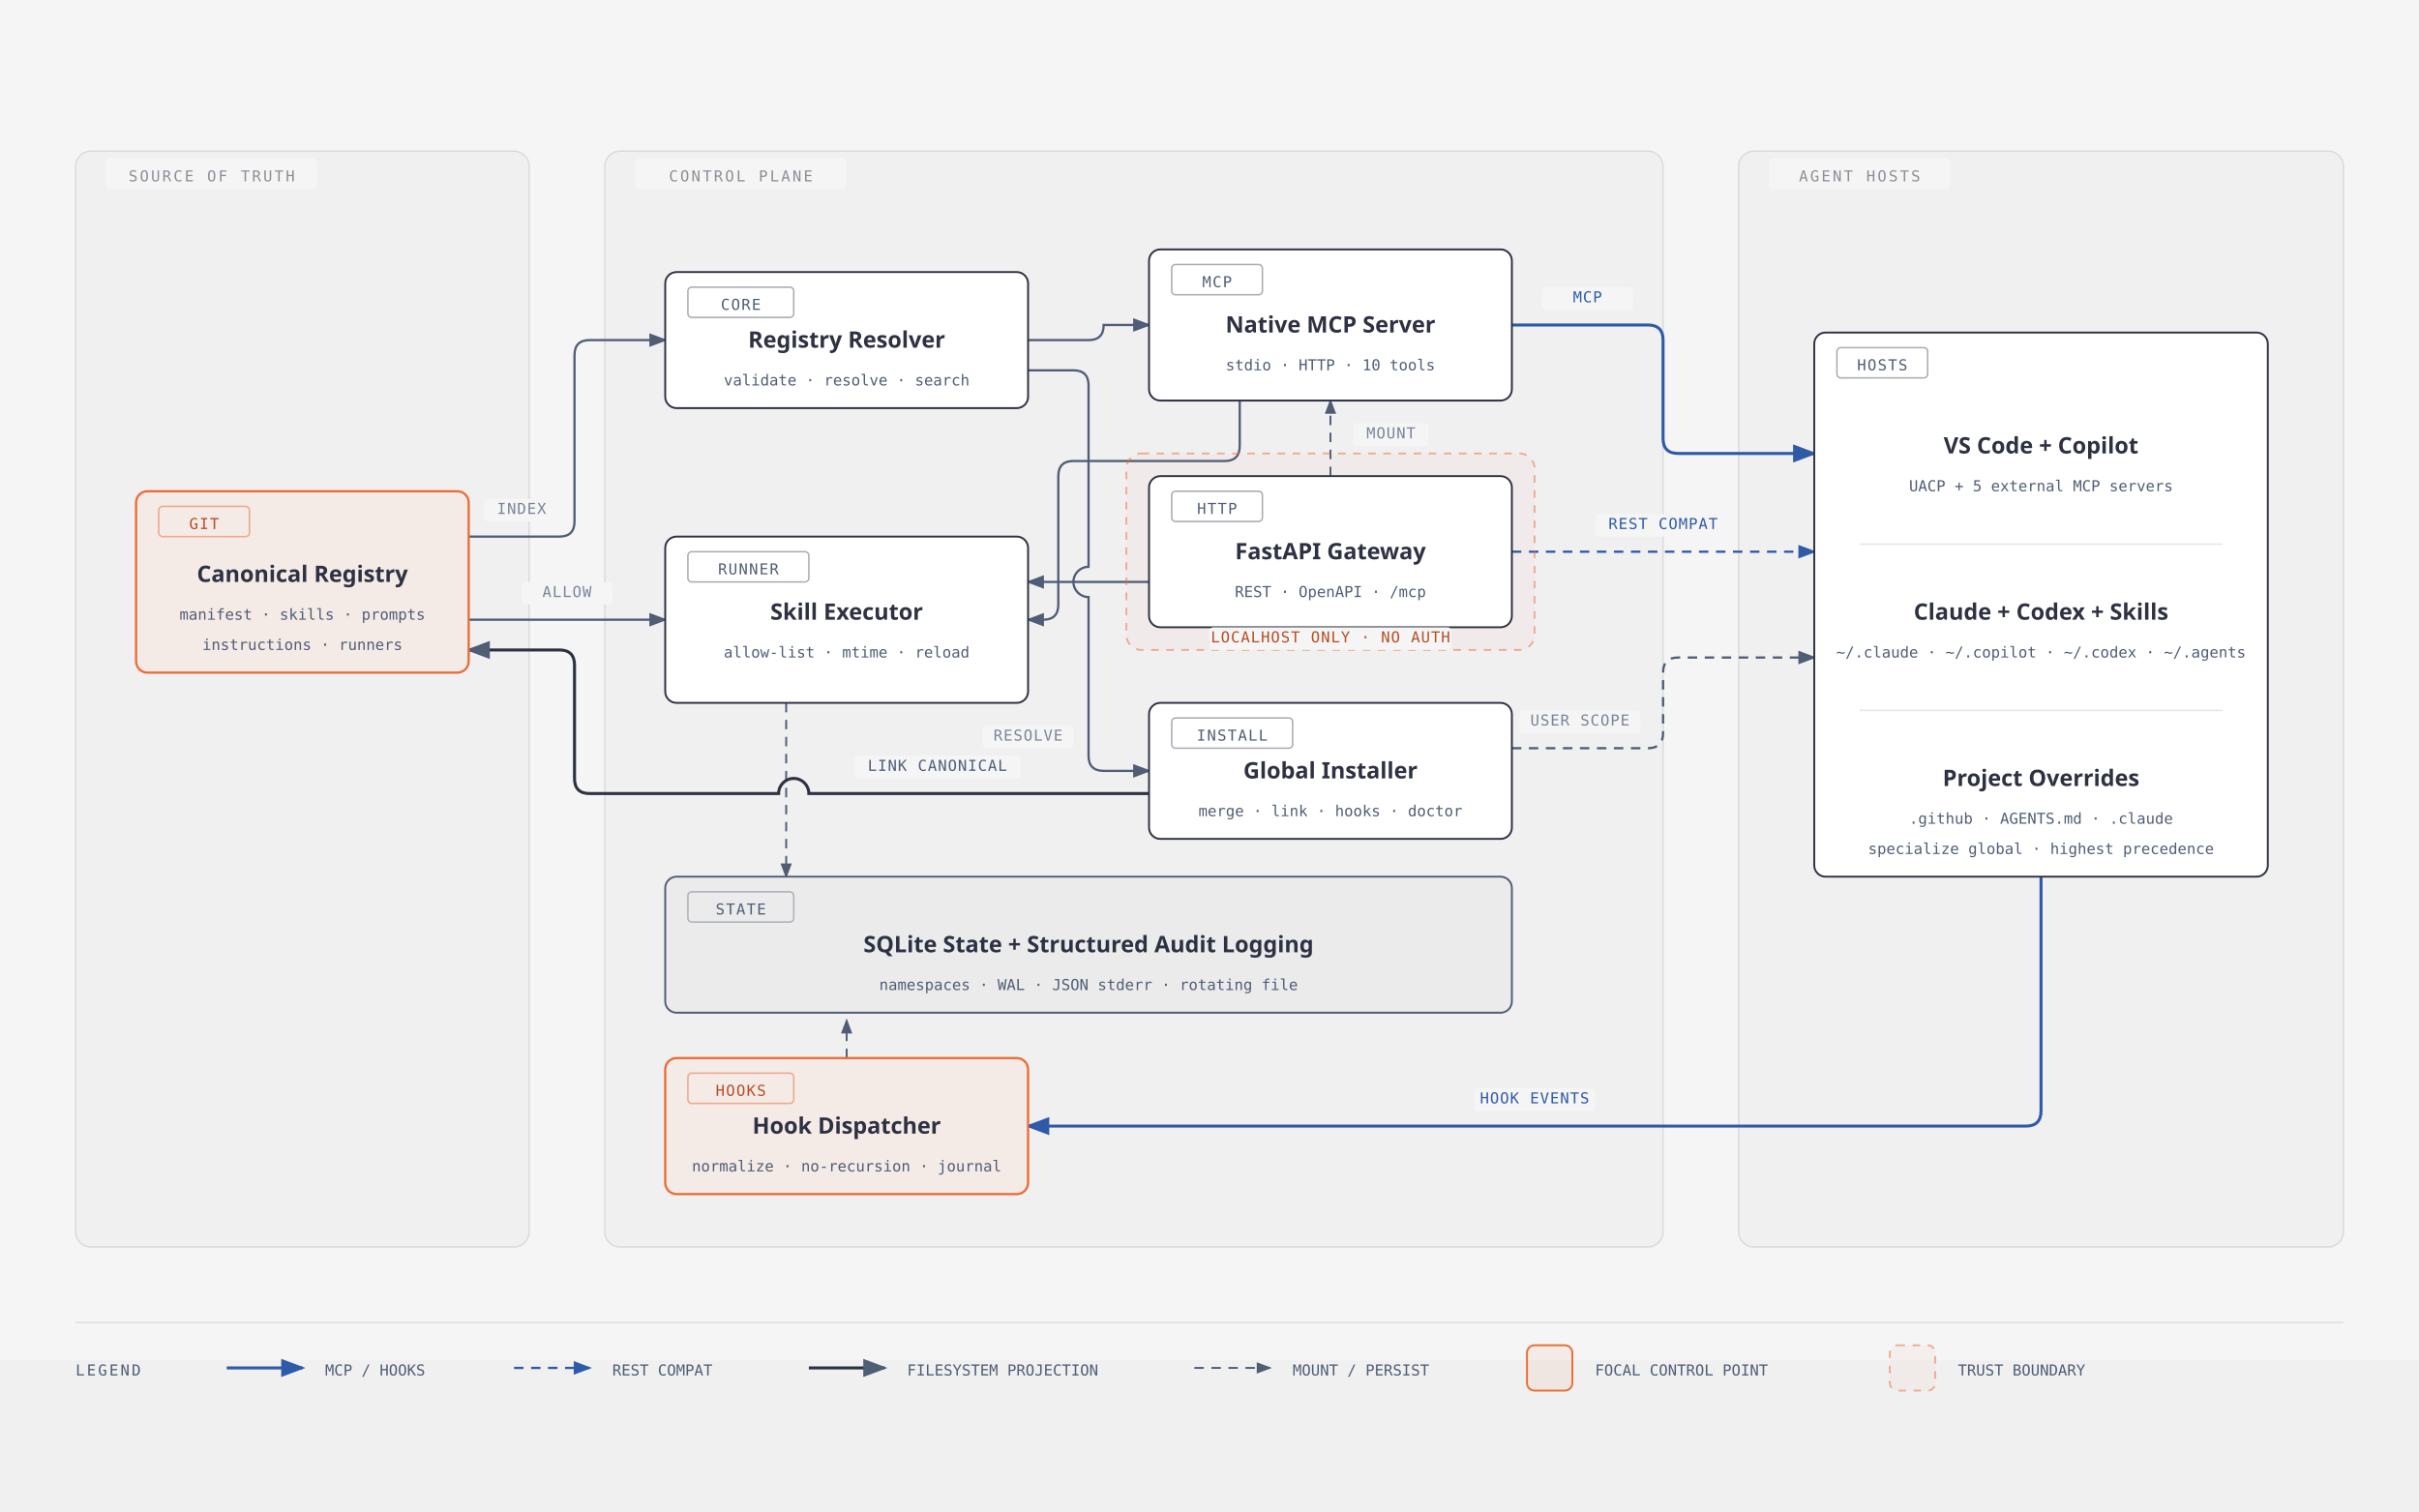
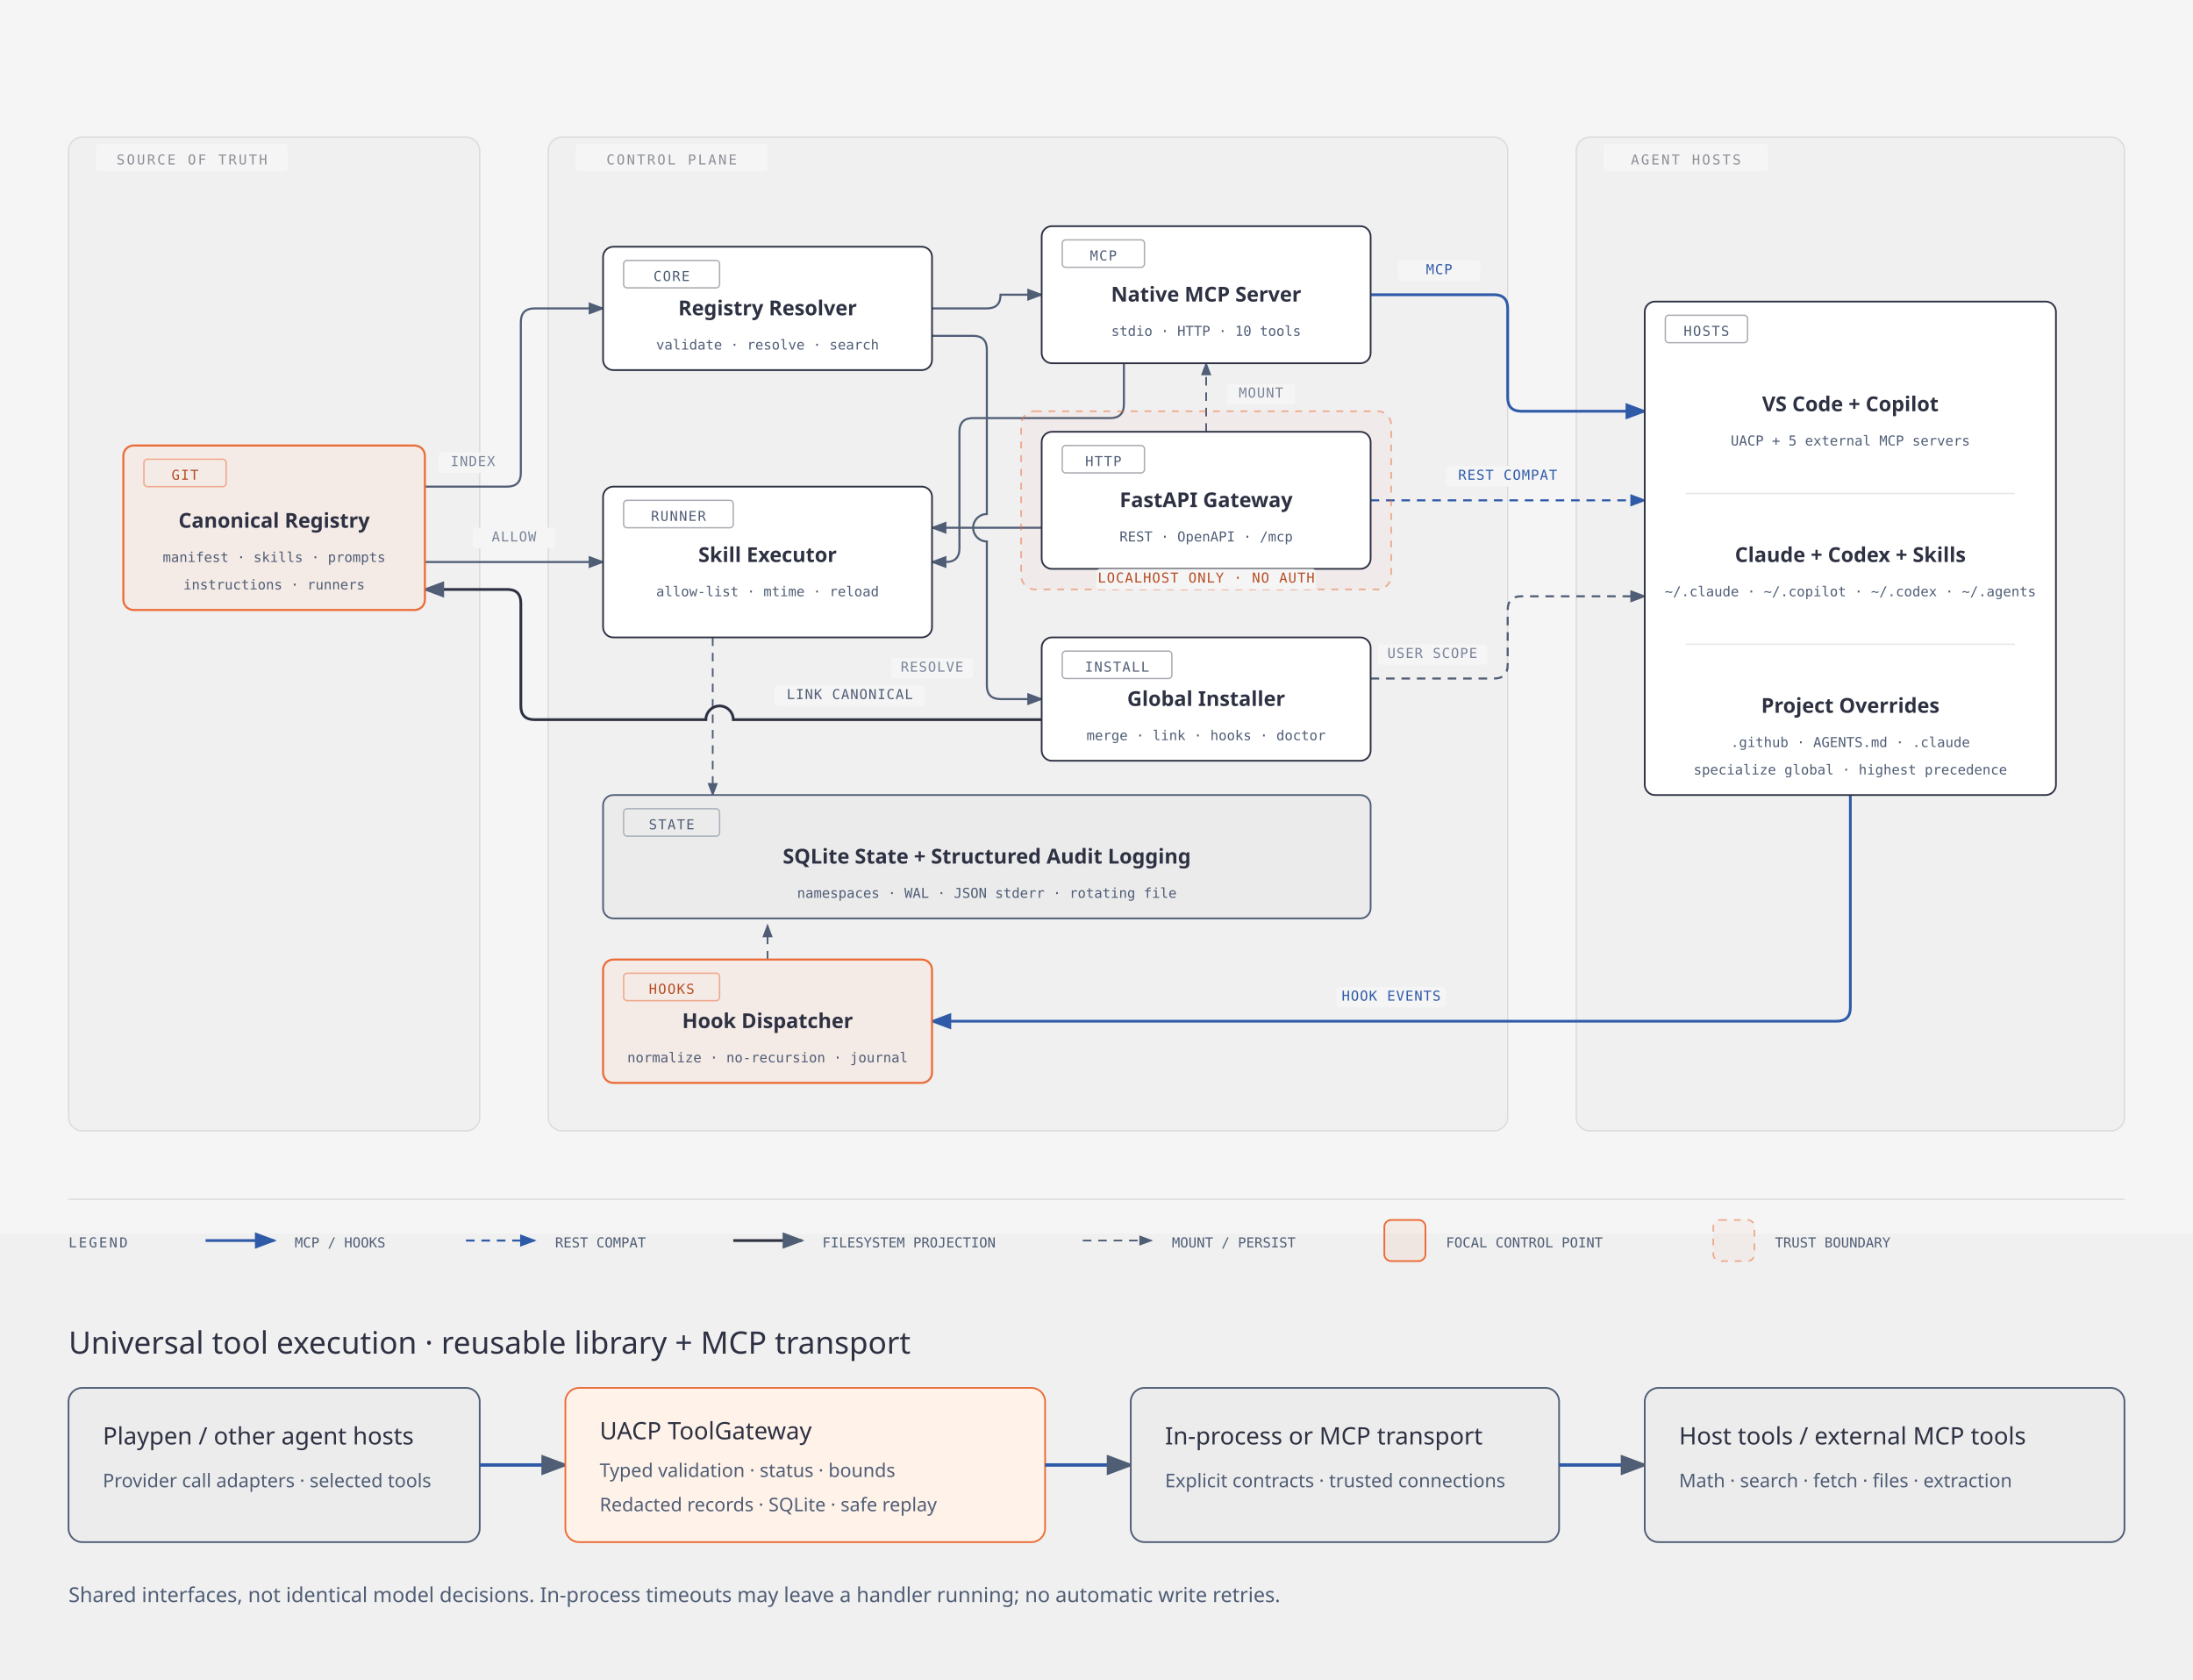
- <svg xmlns="http://www.w3.org/2000/svg" viewBox="0 0 1280 800" role="img" aria-labelledby="universal-agent-control-plane-title universal-agent-control-plane-desc">
+ <svg xmlns="http://www.w3.org/2000/svg" viewBox="0 0 1280 980" role="img" aria-labelledby="universal-agent-control-plane-title universal-agent-control-plane-desc">
  <defs>
    <marker id="arrow" markerWidth="8" markerHeight="6" refX="7" refY="3" orient="auto">
      <polygon points="0 0, 8 3, 0 6" fill="#4f5d75" />
    </marker>
    <marker id="arrow-accent" markerWidth="8" markerHeight="6" refX="7" refY="3" orient="auto">
      <polygon points="0 0, 8 3, 0 6" fill="#eb6c36" />
    </marker>
    <marker id="arrow-link" markerWidth="8" markerHeight="6" refX="7" refY="3" orient="auto">
      <polygon points="0 0, 8 3, 0 6" fill="#2e5aa8" />
    </marker>
  </defs>
  <rect width="1280" height="720" fill="#f5f5f5" />
  <rect x="40" y="80" width="240" height="580" rx="8" fill="rgba(45,49,66,0.02)" stroke="rgba(45,49,66,0.12)" stroke-width="0.8" />
  <rect x="56" y="84" width="112" height="16" rx="2" fill="#f5f5f5" />
  <text x="112" y="96" fill="rgba(45,49,66,0.52)" font-size="8" font-family="'Geist Mono', monospace" text-anchor="middle" letter-spacing="0.14em">SOURCE OF TRUTH</text>
  <rect x="320" y="80" width="560" height="580" rx="8" fill="rgba(45,49,66,0.02)" stroke="rgba(45,49,66,0.12)" stroke-width="0.8" />
  <rect x="336" y="84" width="112" height="16" rx="2" fill="#f5f5f5" />
  <text x="392" y="96" fill="rgba(45,49,66,0.52)" font-size="8" font-family="'Geist Mono', monospace" text-anchor="middle" letter-spacing="0.14em">CONTROL PLANE</text>
  <rect x="920" y="80" width="320" height="580" rx="8" fill="rgba(45,49,66,0.02)" stroke="rgba(45,49,66,0.12)" stroke-width="0.8" />
  <rect x="936" y="84" width="96" height="16" rx="2" fill="#f5f5f5" />
  <text x="984" y="96" fill="rgba(45,49,66,0.52)" font-size="8" font-family="'Geist Mono', monospace" text-anchor="middle" letter-spacing="0.14em">AGENT HOSTS</text>
  <path d="M 248,284 H 296 Q 304,284 304,276 V 188 Q 304,180 312,180 H 352" fill="none" stroke="#4f5d75" stroke-width="1.2" marker-end="url(#arrow)" />
  <rect x="256" y="264" width="40" height="12" rx="2" fill="#f5f5f5" />
  <text x="276" y="272" fill="#7a8399" font-size="8" font-family="'Geist Mono', monospace" text-anchor="middle" letter-spacing="0.06em">INDEX</text>
  <line x1="248" y1="328" x2="352" y2="328" stroke="#4f5d75" stroke-width="1.2" marker-end="url(#arrow)" />
  <rect x="276" y="308" width="48" height="12" rx="2" fill="#f5f5f5" />
  <text x="300" y="316" fill="#7a8399" font-size="8" font-family="'Geist Mono', monospace" text-anchor="middle" letter-spacing="0.06em">ALLOW</text>
  <path d="M 544,180 H 576 Q 584,180 584,172 H 608" fill="none" stroke="#4f5d75" stroke-width="1.2" marker-end="url(#arrow)" />
  <path d="M 656,212 V 236 Q 656,244 648,244 H 568 Q 560,244 560,252 V 320 Q 560,328 552,328 H 544" fill="none" stroke="#4f5d75" stroke-width="1.2" marker-end="url(#arrow)" />
  <line x1="608" y1="308" x2="544" y2="308" stroke="#4f5d75" stroke-width="1.2" marker-end="url(#arrow)" />
  <line x1="704" y1="252" x2="704" y2="212" stroke="#4f5d75" stroke-width="1" stroke-dasharray="5,4" marker-end="url(#arrow)" />
  <rect x="716" y="224" width="40" height="12" rx="2" fill="#f5f5f5" />
  <text x="736" y="232" fill="#7a8399" font-size="8" font-family="'Geist Mono', monospace" text-anchor="middle" letter-spacing="0.06em">MOUNT</text>
  <path d="M 544,196 H 568 Q 576,196 576,204 V 300 a 8,8 0 0,0 0,16 V 400 Q 576,408 584,408 H 608" fill="none" stroke="#4f5d75" stroke-width="1.2" marker-end="url(#arrow)" />
  <rect x="520" y="384" width="48" height="12" rx="2" fill="#f5f5f5" />
  <text x="544" y="392" fill="#7a8399" font-size="8" font-family="'Geist Mono', monospace" text-anchor="middle" letter-spacing="0.06em">RESOLVE</text>
  <line x1="416" y1="372" x2="416" y2="464" stroke="#4f5d75" stroke-width="1" stroke-dasharray="5,4" marker-end="url(#arrow)" />
  <path d="M 800,396 H 872 Q 880,396 880,388 V 356 Q 880,348 888,348 H 960" fill="none" stroke="#4f5d75" stroke-width="1.2" stroke-dasharray="5,4" marker-end="url(#arrow)" />
  <rect x="804" y="376" width="64" height="12" rx="2" fill="#f5f5f5" />
  <text x="836" y="384" fill="#7a8399" font-size="8" font-family="'Geist Mono', monospace" text-anchor="middle" letter-spacing="0.06em">USER SCOPE</text>
  <path d="M 800,172 H 872 Q 880,172 880,180 V 232 Q 880,240 888,240 H 960" fill="none" stroke="#2e5aa8" stroke-width="1.6" marker-end="url(#arrow-link)" />
  <rect x="816" y="152" width="48" height="12" rx="2" fill="#f5f5f5" />
  <text x="840" y="160" fill="#2e5aa8" font-size="8" font-family="'Geist Mono', monospace" text-anchor="middle" letter-spacing="0.06em">MCP</text>
  <line x1="800" y1="292" x2="960" y2="292" stroke="#2e5aa8" stroke-width="1.2" stroke-dasharray="5,4" marker-end="url(#arrow-link)" />
  <rect x="844" y="272" width="72" height="12" rx="2" fill="#f5f5f5" />
  <text x="880" y="280" fill="#2e5aa8" font-size="8" font-family="'Geist Mono', monospace" text-anchor="middle" letter-spacing="0.06em">REST COMPAT</text>
  <path d="M 1080,464 V 588 Q 1080,596 1072,596 H 544" fill="none" stroke="#2e5aa8" stroke-width="1.6" marker-end="url(#arrow-link)" />
  <rect x="780" y="576" width="64" height="12" rx="2" fill="#f5f5f5" />
  <text x="812" y="584" fill="#2e5aa8" font-size="8" font-family="'Geist Mono', monospace" text-anchor="middle" letter-spacing="0.06em">HOOK EVENTS</text>
  <line x1="448" y1="560" x2="448" y2="540" stroke="#4f5d75" stroke-width="1" stroke-dasharray="5,4" marker-end="url(#arrow)" />
  <path d="M 608,420 H 428 a 8,8 0 0,0 -16,0 H 312 Q 304,420 304,412 V 352 Q 304,344 296,344 H 248" fill="none" stroke="#2d3142" stroke-width="1.6" marker-end="url(#arrow)" />
  <rect x="452" y="400" width="88" height="12" rx="2" fill="#f5f5f5" />
  <text x="496" y="408" fill="#4f5d75" font-size="8" font-family="'Geist Mono', monospace" text-anchor="middle" letter-spacing="0.06em">LINK CANONICAL</text>
  <rect x="72" y="260" width="176" height="96" rx="6" fill="#f5f5f5" />
  <rect x="72" y="260" width="176" height="96" rx="6" fill="rgba(235,108,54,0.08)" stroke="#eb6c36" stroke-width="1.2" />
  <rect x="84" y="268" width="48" height="16" rx="2" fill="transparent" stroke="rgba(235,108,54,0.52)" stroke-width="0.8" />
  <text x="108" y="280" fill="#b64d24" font-size="8" font-family="'Geist Mono', monospace" text-anchor="middle" letter-spacing="0.08em">GIT</text>
  <text x="160" y="308" fill="#2d3142" font-size="12" font-weight="600" font-family="'Geist', sans-serif" text-anchor="middle">Canonical Registry</text>
  <text x="160" y="328" fill="#4f5d75" font-size="8" font-family="'Geist Mono', monospace" text-anchor="middle">manifest · skills · prompts</text>
  <text x="160" y="344" fill="#4f5d75" font-size="8" font-family="'Geist Mono', monospace" text-anchor="middle">instructions · runners</text>
  <rect x="352" y="144" width="192" height="72" rx="6" fill="#f5f5f5" />
  <rect x="352" y="144" width="192" height="72" rx="6" fill="#ffffff" stroke="#2d3142" stroke-width="1" />
  <rect x="364" y="152" width="56" height="16" rx="2" fill="transparent" stroke="rgba(45,49,66,0.40)" stroke-width="0.8" />
  <text x="392" y="164" fill="#4f5d75" font-size="8" font-family="'Geist Mono', monospace" text-anchor="middle" letter-spacing="0.08em">CORE</text>
  <text x="448" y="184" fill="#2d3142" font-size="12" font-weight="600" font-family="'Geist', sans-serif" text-anchor="middle">Registry Resolver</text>
  <text x="448" y="204" fill="#4f5d75" font-size="8" font-family="'Geist Mono', monospace" text-anchor="middle">validate · resolve · search</text>
  <rect x="352" y="284" width="192" height="88" rx="6" fill="#f5f5f5" />
  <rect x="352" y="284" width="192" height="88" rx="6" fill="#ffffff" stroke="#2d3142" stroke-width="1" />
  <rect x="364" y="292" width="64" height="16" rx="2" fill="transparent" stroke="rgba(45,49,66,0.40)" stroke-width="0.8" />
  <text x="396" y="304" fill="#4f5d75" font-size="8" font-family="'Geist Mono', monospace" text-anchor="middle" letter-spacing="0.08em">RUNNER</text>
  <text x="448" y="328" fill="#2d3142" font-size="12" font-weight="600" font-family="'Geist', sans-serif" text-anchor="middle">Skill Executor</text>
  <text x="448" y="348" fill="#4f5d75" font-size="8" font-family="'Geist Mono', monospace" text-anchor="middle">allow-list · mtime · reload</text>
  <rect x="608" y="132" width="192" height="80" rx="6" fill="#f5f5f5" />
  <rect x="608" y="132" width="192" height="80" rx="6" fill="#ffffff" stroke="#2d3142" stroke-width="1" />
  <rect x="620" y="140" width="48" height="16" rx="2" fill="transparent" stroke="rgba(45,49,66,0.40)" stroke-width="0.8" />
  <text x="644" y="152" fill="#4f5d75" font-size="8" font-family="'Geist Mono', monospace" text-anchor="middle" letter-spacing="0.08em">MCP</text>
  <text x="704" y="176" fill="#2d3142" font-size="12" font-weight="600" font-family="'Geist', sans-serif" text-anchor="middle">Native MCP Server</text>
  <text x="704" y="196" fill="#4f5d75" font-size="8" font-family="'Geist Mono', monospace" text-anchor="middle">stdio · HTTP · 10 tools</text>
  <rect x="608" y="252" width="192" height="80" rx="6" fill="#f5f5f5" />
  <rect x="596" y="240" width="216" height="104" rx="8" fill="rgba(235,108,54,0.04)" stroke="rgba(235,108,54,0.50)" stroke-width="1" stroke-dasharray="4,4" />
  <rect x="608" y="252" width="192" height="80" rx="6" fill="#ffffff" stroke="#2d3142" stroke-width="1" />
  <rect x="620" y="260" width="48" height="16" rx="2" fill="transparent" stroke="rgba(45,49,66,0.40)" stroke-width="0.8" />
  <text x="644" y="272" fill="#4f5d75" font-size="8" font-family="'Geist Mono', monospace" text-anchor="middle" letter-spacing="0.08em">HTTP</text>
  <text x="704" y="296" fill="#2d3142" font-size="12" font-weight="600" font-family="'Geist', sans-serif" text-anchor="middle">FastAPI Gateway</text>
  <text x="704" y="316" fill="#4f5d75" font-size="8" font-family="'Geist Mono', monospace" text-anchor="middle">REST · OpenAPI · /mcp</text>
  <rect x="640" y="332" width="128" height="12" rx="2" fill="#f5f5f5" />
  <text x="704" y="340" fill="#b64d24" font-size="8" font-family="'Geist Mono', monospace" text-anchor="middle" letter-spacing="0.06em">LOCALHOST ONLY · NO AUTH</text>
  <rect x="608" y="372" width="192" height="72" rx="6" fill="#f5f5f5" />
  <rect x="608" y="372" width="192" height="72" rx="6" fill="#ffffff" stroke="#2d3142" stroke-width="1" />
  <rect x="620" y="380" width="64" height="16" rx="2" fill="transparent" stroke="rgba(45,49,66,0.40)" stroke-width="0.8" />
  <text x="652" y="392" fill="#4f5d75" font-size="8" font-family="'Geist Mono', monospace" text-anchor="middle" letter-spacing="0.08em">INSTALL</text>
  <text x="704" y="412" fill="#2d3142" font-size="12" font-weight="600" font-family="'Geist', sans-serif" text-anchor="middle">Global Installer</text>
  <text x="704" y="432" fill="#4f5d75" font-size="8" font-family="'Geist Mono', monospace" text-anchor="middle">merge · link · hooks · doctor</text>
  <rect x="352" y="464" width="448" height="72" rx="6" fill="#f5f5f5" />
  <rect x="352" y="464" width="448" height="72" rx="6" fill="rgba(45,49,66,0.05)" stroke="#4f5d75" stroke-width="1" />
  <rect x="364" y="472" width="56" height="16" rx="2" fill="transparent" stroke="rgba(79,93,117,0.40)" stroke-width="0.8" />
  <text x="392" y="484" fill="#4f5d75" font-size="8" font-family="'Geist Mono', monospace" text-anchor="middle" letter-spacing="0.08em">STATE</text>
  <text x="576" y="504" fill="#2d3142" font-size="12" font-weight="600" font-family="'Geist', sans-serif" text-anchor="middle">SQLite State + Structured Audit Logging</text>
  <text x="576" y="524" fill="#4f5d75" font-size="8" font-family="'Geist Mono', monospace" text-anchor="middle">namespaces · WAL · JSON stderr · rotating file</text>
  <rect x="960" y="176" width="240" height="288" rx="6" fill="#f5f5f5" />
  <rect x="960" y="176" width="240" height="288" rx="6" fill="#ffffff" stroke="#2d3142" stroke-width="1" />
  <rect x="972" y="184" width="48" height="16" rx="2" fill="transparent" stroke="rgba(45,49,66,0.40)" stroke-width="0.8" />
  <text x="996" y="196" fill="#4f5d75" font-size="8" font-family="'Geist Mono', monospace" text-anchor="middle" letter-spacing="0.08em">HOSTS</text>
  <text x="1080" y="240" fill="#2d3142" font-size="12" font-weight="600" font-family="'Geist', sans-serif" text-anchor="middle">VS Code + Copilot</text>
  <text x="1080" y="260" fill="#4f5d75" font-size="8" font-family="'Geist Mono', monospace" text-anchor="middle">UACP + 5 external MCP servers</text>
  <line x1="984" y1="288" x2="1176" y2="288" stroke="rgba(45,49,66,0.12)" stroke-width="0.8" />
  <text x="1080" y="328" fill="#2d3142" font-size="12" font-weight="600" font-family="'Geist', sans-serif" text-anchor="middle">Claude + Codex + Skills</text>
  <text x="1080" y="348" fill="#4f5d75" font-size="8" font-family="'Geist Mono', monospace" text-anchor="middle">~/.claude · ~/.copilot · ~/.codex · ~/.agents</text>
  <line x1="984" y1="376" x2="1176" y2="376" stroke="rgba(45,49,66,0.12)" stroke-width="0.8" />
  <text x="1080" y="416" fill="#2d3142" font-size="12" font-weight="600" font-family="'Geist', sans-serif" text-anchor="middle">Project Overrides</text>
  <text x="1080" y="436" fill="#4f5d75" font-size="8" font-family="'Geist Mono', monospace" text-anchor="middle">.github · AGENTS.md · .claude</text>
  <text x="1080" y="452" fill="#4f5d75" font-size="8" font-family="'Geist Mono', monospace" text-anchor="middle">specialize global · highest precedence</text>
  <rect x="352" y="560" width="192" height="72" rx="6" fill="#f5f5f5" />
  <rect x="352" y="560" width="192" height="72" rx="6" fill="rgba(235,108,54,0.08)" stroke="#eb6c36" stroke-width="1.2" />
  <rect x="364" y="568" width="56" height="16" rx="2" fill="transparent" stroke="rgba(235,108,54,0.52)" stroke-width="0.8" />
  <text x="392" y="580" fill="#b64d24" font-size="8" font-family="'Geist Mono', monospace" text-anchor="middle" letter-spacing="0.08em">HOOKS</text>
  <text x="448" y="600" fill="#2d3142" font-size="12" font-weight="600" font-family="'Geist', sans-serif" text-anchor="middle">Hook Dispatcher</text>
  <text x="448" y="620" fill="#4f5d75" font-size="8" font-family="'Geist Mono', monospace" text-anchor="middle">normalize · no-recursion · journal</text>
  <line x1="40" y1="700" x2="1240" y2="700" stroke="rgba(45,49,66,0.12)" stroke-width="0.8" />
  <text x="40" y="728" fill="#4f5d75" font-size="8" font-family="'Geist Mono', monospace" letter-spacing="0.14em">LEGEND</text>
  <line x1="120" y1="724" x2="160" y2="724" stroke="#2e5aa8" stroke-width="1.6" marker-end="url(#arrow-link)" />
  <text x="172" y="728" fill="#4f5d75" font-size="8" font-family="'Geist Mono', monospace">MCP / HOOKS</text>
  <line x1="272" y1="724" x2="312" y2="724" stroke="#2e5aa8" stroke-width="1.2" stroke-dasharray="5,4" marker-end="url(#arrow-link)" />
  <text x="324" y="728" fill="#4f5d75" font-size="8" font-family="'Geist Mono', monospace">REST COMPAT</text>
  <line x1="428" y1="724" x2="468" y2="724" stroke="#2d3142" stroke-width="1.6" marker-end="url(#arrow)" />
  <text x="480" y="728" fill="#4f5d75" font-size="8" font-family="'Geist Mono', monospace">FILESYSTEM PROJECTION</text>
  <line x1="632" y1="724" x2="672" y2="724" stroke="#4f5d75" stroke-width="1" stroke-dasharray="5,4" marker-end="url(#arrow)" />
  <text x="684" y="728" fill="#4f5d75" font-size="8" font-family="'Geist Mono', monospace">MOUNT / PERSIST</text>
  <rect x="808" y="712" width="24" height="24" rx="4" fill="rgba(235,108,54,0.08)" stroke="#eb6c36" stroke-width="1" />
  <text x="844" y="728" fill="#4f5d75" font-size="8" font-family="'Geist Mono', monospace">FOCAL CONTROL POINT</text>
  <rect x="1000" y="712" width="24" height="24" rx="4" fill="rgba(235,108,54,0.04)" stroke="rgba(235,108,54,0.50)" stroke-width="1" stroke-dasharray="4,4" />
  <text x="1036" y="728" fill="#4f5d75" font-size="8" font-family="'Geist Mono', monospace">TRUST BOUNDARY</text>
+   <g id="universal-tool-gateway" font-family="sans-serif">
+     <text x="40" y="790" fill="#2d3142" font-size="18">Universal tool execution · reusable library + MCP transport</text>
+     <rect x="40" y="810" width="240" height="90" rx="8" fill="#ececec" stroke="#4f5d75" />
+     <text x="60" y="843" font-size="14" fill="#2d3142">Playpen / other agent hosts</text>
+     <text x="60" y="868" font-size="11" fill="#4f5d75">Provider call adapters · selected tools</text>
+     <path d="M280 855 H330" stroke="#2e5aa8" stroke-width="2" marker-end="url(#arrow)" />
+     <rect x="330" y="810" width="280" height="90" rx="8" fill="#fff2e9" stroke="#eb6c36" />
+     <text x="350" y="840" font-size="14" fill="#2d3142">UACP ToolGateway</text>
+     <text x="350" y="862" font-size="11" fill="#4f5d75">Typed validation · status · bounds</text>
+     <text x="350" y="882" font-size="11" fill="#4f5d75">Redacted records · SQLite · safe replay</text>
+     <path d="M610 855 H660" stroke="#2e5aa8" stroke-width="2" marker-end="url(#arrow)" />
+     <rect x="660" y="810" width="250" height="90" rx="8" fill="#ececec" stroke="#4f5d75" />
+     <text x="680" y="843" font-size="14" fill="#2d3142">In-process or MCP transport</text>
+     <text x="680" y="868" font-size="11" fill="#4f5d75">Explicit contracts · trusted connections</text>
+     <path d="M910 855 H960" stroke="#2e5aa8" stroke-width="2" marker-end="url(#arrow)" />
+     <rect x="960" y="810" width="280" height="90" rx="8" fill="#ececec" stroke="#4f5d75" />
+     <text x="980" y="843" font-size="14" fill="#2d3142">Host tools / external MCP tools</text>
+     <text x="980" y="868" font-size="11" fill="#4f5d75">Math · search · fetch · files · extraction</text>
+     <text x="40" y="935" font-size="12" fill="#4f5d75">Shared interfaces, not identical model decisions. In-process timeouts may leave a handler running; no automatic write retries.</text>
+   </g>
</svg>
